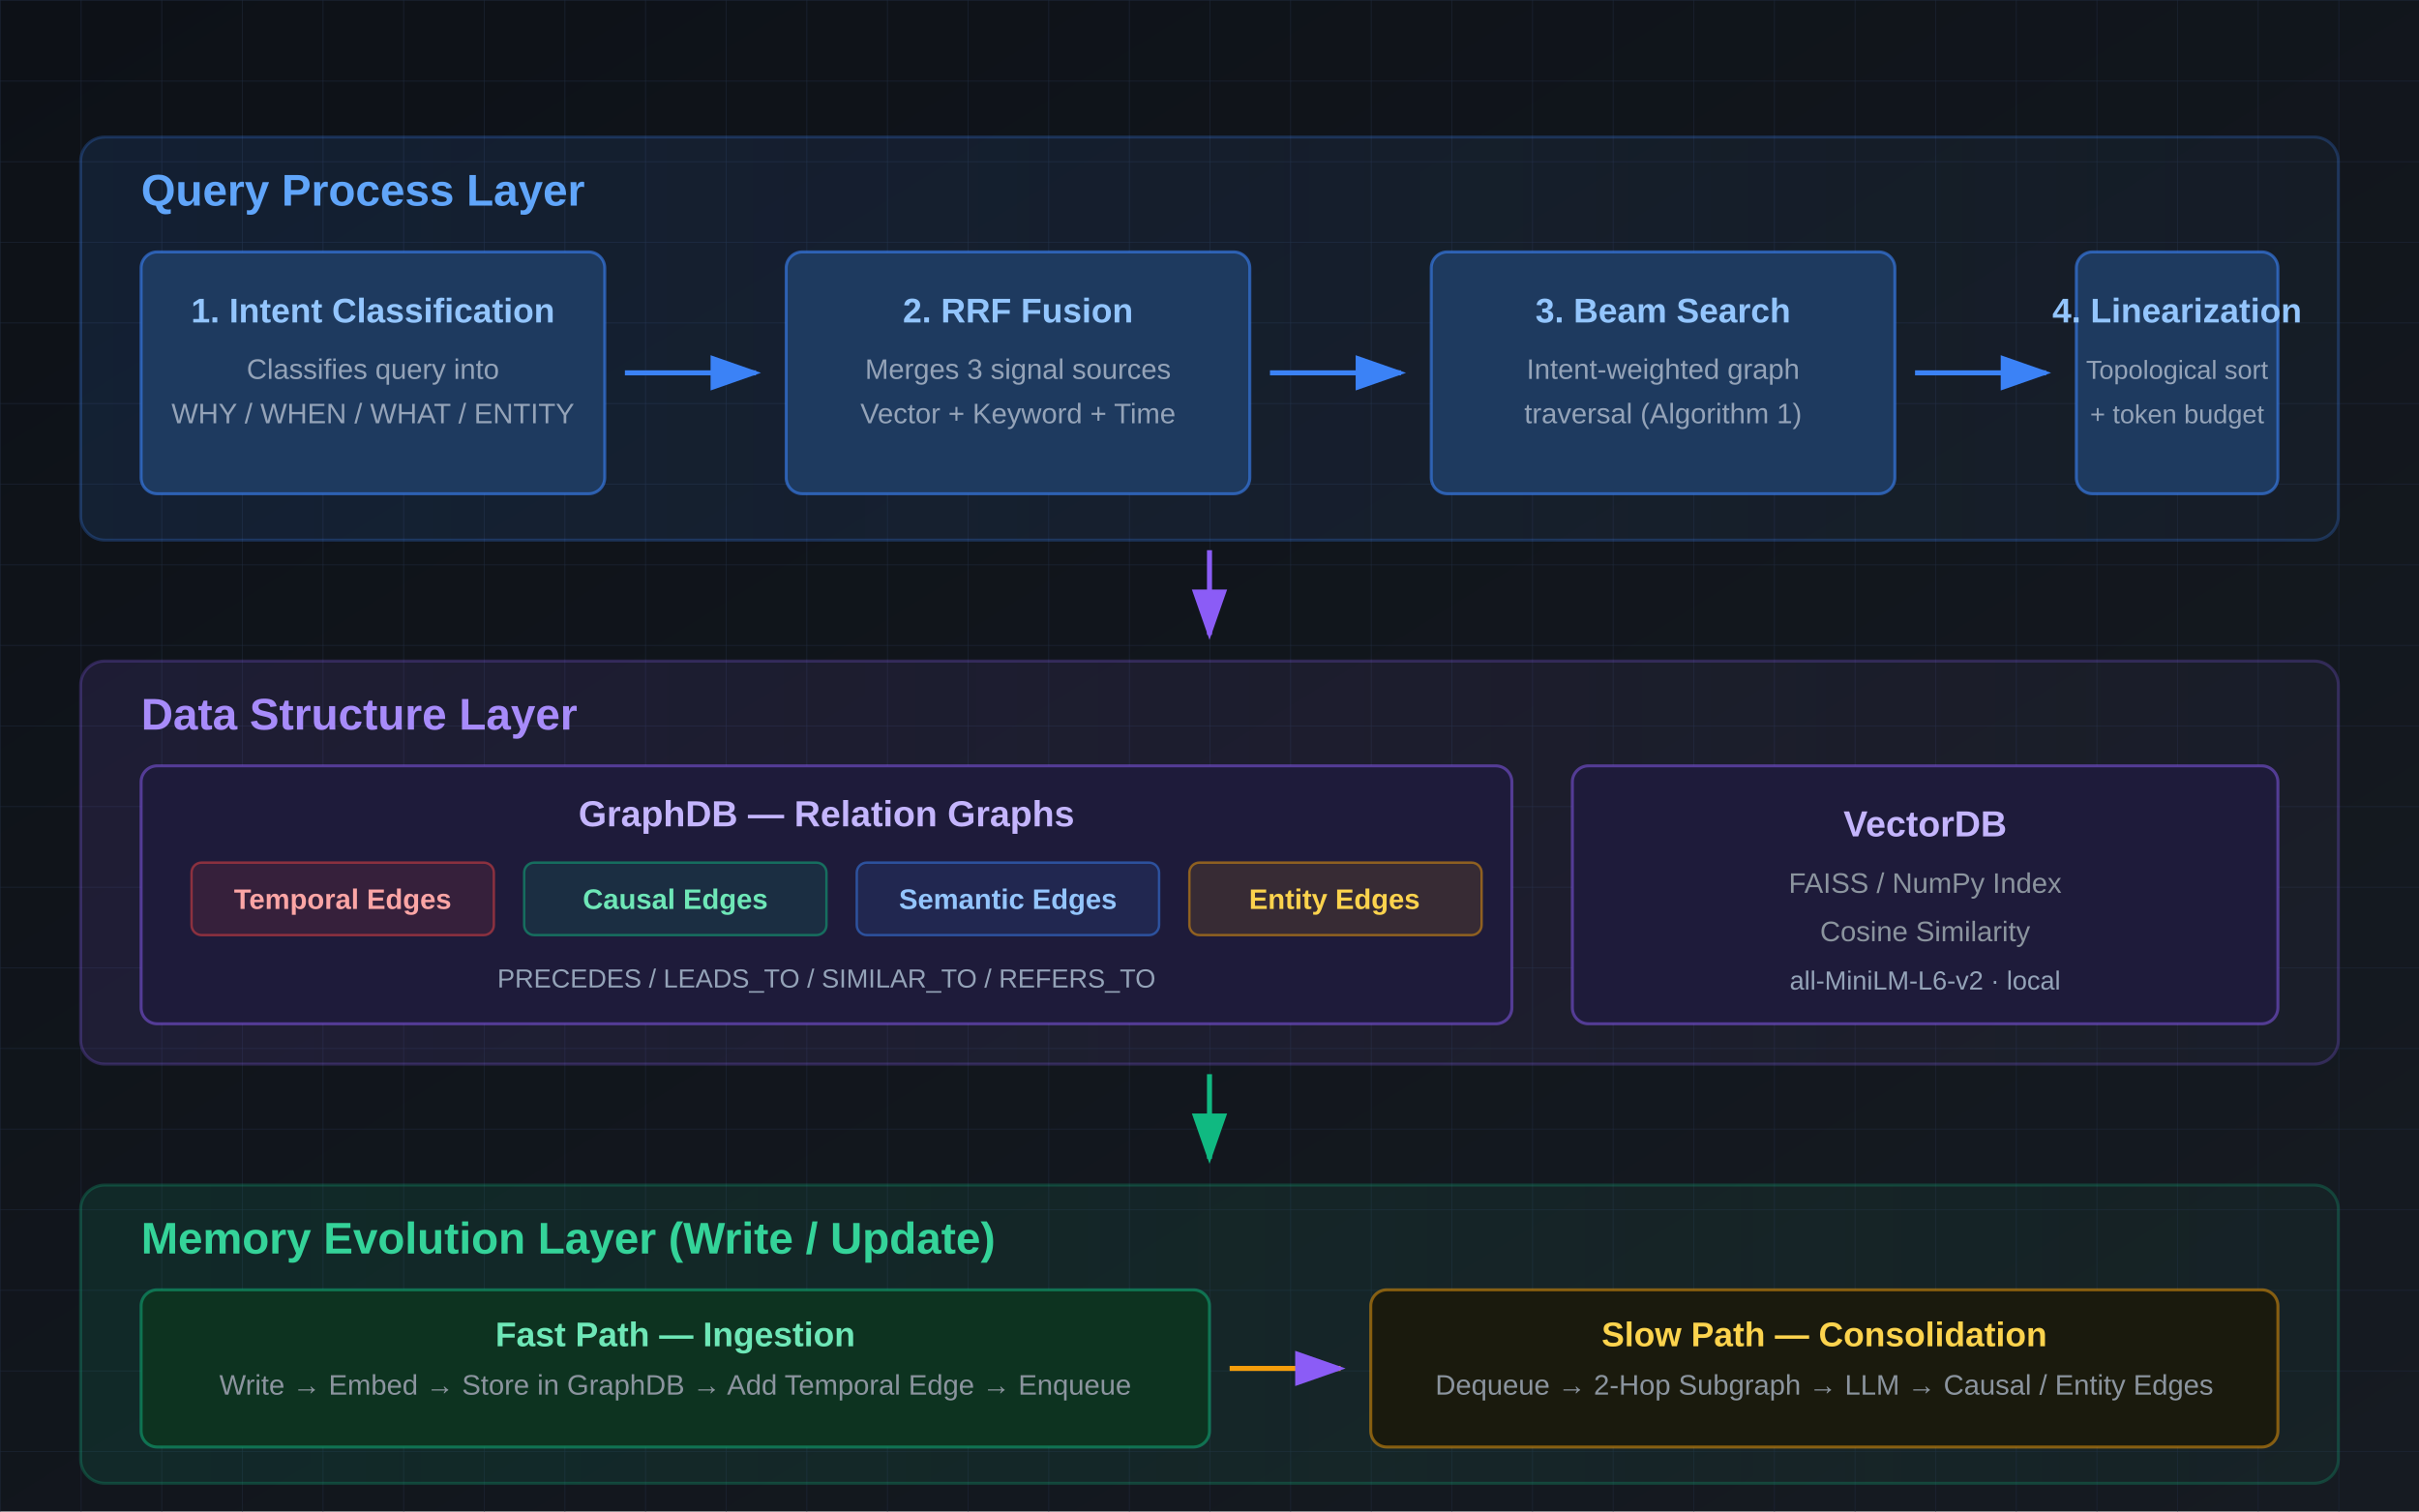
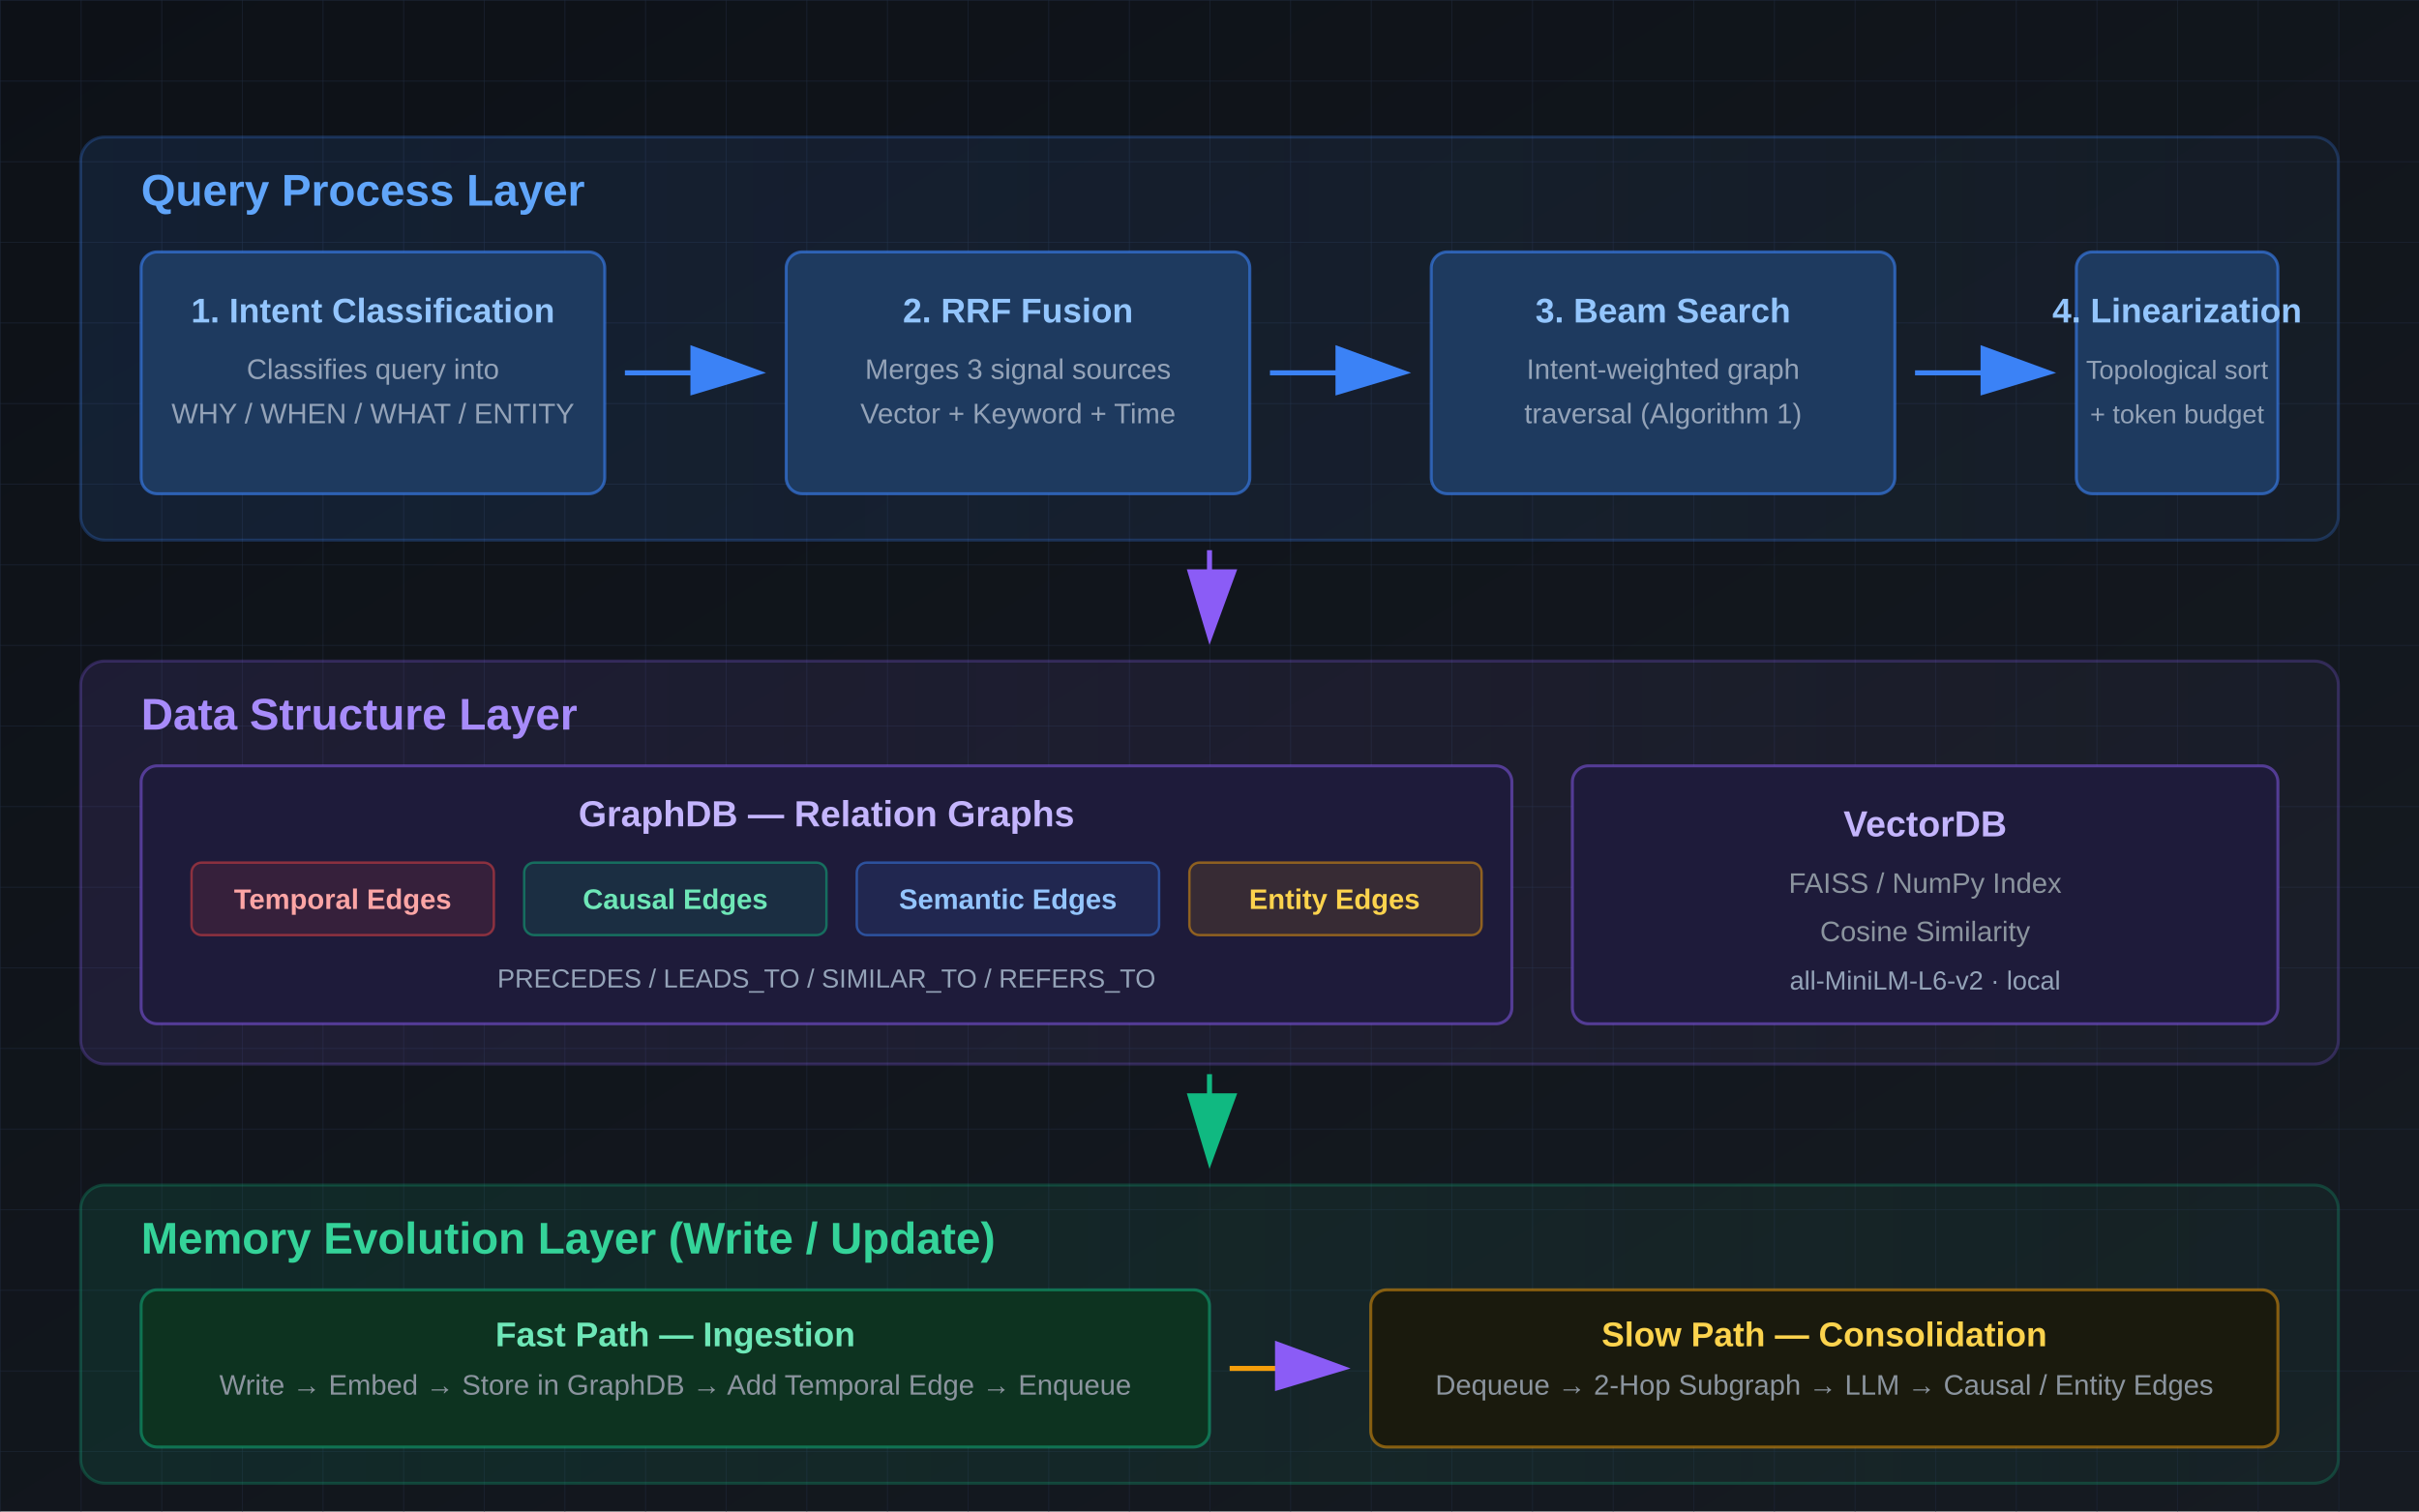
- <svg xmlns="http://www.w3.org/2000/svg" viewBox="0 0 1200 750" width="1200" height="750">
+ <svg xmlns="http://www.w3.org/2000/svg" viewBox="0 0 1800 1125" width="1800" height="1125">
  <defs>
    <linearGradient id="bg" x1="0%" y1="0%" x2="100%" y2="100%">
      <stop offset="0%" style="stop-color:#0d1117" />
      <stop offset="100%" style="stop-color:#161b22" />
    </linearGradient>
    <linearGradient id="g1" x1="0%" y1="0%" x2="100%" y2="0%">
      <stop offset="0%" style="stop-color:#3b82f6;stop-opacity:0.12" />
      <stop offset="100%" style="stop-color:#60a5fa;stop-opacity:0.04" />
    </linearGradient>
    <linearGradient id="g2" x1="0%" y1="0%" x2="100%" y2="0%">
      <stop offset="0%" style="stop-color:#8b5cf6;stop-opacity:0.12" />
      <stop offset="100%" style="stop-color:#a78bfa;stop-opacity:0.04" />
    </linearGradient>
    <linearGradient id="g3" x1="0%" y1="0%" x2="100%" y2="0%">
      <stop offset="0%" style="stop-color:#10b981;stop-opacity:0.12" />
      <stop offset="100%" style="stop-color:#34d399;stop-opacity:0.04" />
    </linearGradient>
-     <pattern id="grid" width="40" height="40" patternUnits="userSpaceOnUse">
-       <path d="M 40 0 L 0 0 0 40" fill="none" stroke="#1e293b" stroke-width="0.5" />
+     <pattern id="grid" width="60" height="60" patternUnits="userSpaceOnUse">
+       <path d="M 60 0 L 0 0 0 60" fill="none" stroke="#1e293b" stroke-width="0.75" />
    </pattern>
-     <marker id="arrowBlue" markerWidth="10" markerHeight="7" refX="9" refY="3.5" orient="auto">
-       <polygon points="0 0, 10 3.5, 0 7" fill="#3b82f6" />
+     <marker id="aB" markerWidth="15" markerHeight="10" refX="13" refY="5.5" orient="auto">
+       <polygon points="0 0, 15 5.5, 0 10" fill="#3b82f6" />
    </marker>
-     <marker id="arrowPurple" markerWidth="10" markerHeight="7" refX="9" refY="3.5" orient="auto">
-       <polygon points="0 0, 10 3.5, 0 7" fill="#8b5cf6" />
+     <marker id="aP" markerWidth="15" markerHeight="10" refX="13" refY="5.5" orient="auto">
+       <polygon points="0 0, 15 5.5, 0 10" fill="#8b5cf6" />
    </marker>
-     <marker id="arrowGreen" markerWidth="10" markerHeight="7" refX="9" refY="3.5" orient="auto">
-       <polygon points="0 0, 10 3.5, 0 7" fill="#10b981" />
+     <marker id="aG" markerWidth="15" markerHeight="10" refX="13" refY="5.5" orient="auto">
+       <polygon points="0 0, 15 5.5, 0 10" fill="#10b981" />
    </marker>
  </defs>
-   <rect width="1200" height="750" fill="url(#bg)" />
-   <rect width="1200" height="750" fill="url(#grid)" />
-   <rect x="40" y="68" width="1120" height="200" rx="12" fill="url(#g1)" stroke="#3b82f6" stroke-opacity="0.25" stroke-width="1.5" />
-   <text x="70" y="102" fill="#60a5fa" font-family="Arial, sans-serif" font-size="22" font-weight="bold">Query Process Layer</text>
-   <rect x="70" y="125" width="230" height="120" rx="8" fill="#1e3a5f" stroke="#3b82f6" stroke-width="1.5" stroke-opacity="0.6" />
-   <text x="185" y="160" fill="#93c5fd" font-family="Arial, sans-serif" font-size="17" font-weight="bold" text-anchor="middle">1. Intent Classification</text>
-   <text x="185" y="188" fill="#94a3b8" font-family="Arial, sans-serif" font-size="14" text-anchor="middle">Classifies query into</text>
-   <text x="185" y="210" fill="#94a3b8" font-family="Arial, sans-serif" font-size="14" text-anchor="middle">WHY / WHEN / WHAT / ENTITY</text>
-   <line x1="310" y1="185" x2="375" y2="185" stroke="#3b82f6" stroke-width="2.5" marker-end="url(#arrowBlue)" />
-   <rect x="390" y="125" width="230" height="120" rx="8" fill="#1e3a5f" stroke="#3b82f6" stroke-width="1.5" stroke-opacity="0.6" />
-   <text x="505" y="160" fill="#93c5fd" font-family="Arial, sans-serif" font-size="17" font-weight="bold" text-anchor="middle">2. RRF Fusion</text>
-   <text x="505" y="188" fill="#94a3b8" font-family="Arial, sans-serif" font-size="14" text-anchor="middle">Merges 3 signal sources</text>
-   <text x="505" y="210" fill="#94a3b8" font-family="Arial, sans-serif" font-size="14" text-anchor="middle">Vector + Keyword + Time</text>
-   <line x1="630" y1="185" x2="695" y2="185" stroke="#3b82f6" stroke-width="2.5" marker-end="url(#arrowBlue)" />
-   <rect x="710" y="125" width="230" height="120" rx="8" fill="#1e3a5f" stroke="#3b82f6" stroke-width="1.5" stroke-opacity="0.6" />
-   <text x="825" y="160" fill="#93c5fd" font-family="Arial, sans-serif" font-size="17" font-weight="bold" text-anchor="middle">3. Beam Search</text>
-   <text x="825" y="188" fill="#94a3b8" font-family="Arial, sans-serif" font-size="14" text-anchor="middle">Intent-weighted graph</text>
-   <text x="825" y="210" fill="#94a3b8" font-family="Arial, sans-serif" font-size="14" text-anchor="middle">traversal (Algorithm 1)</text>
-   <line x1="950" y1="185" x2="1015" y2="185" stroke="#3b82f6" stroke-width="2.5" marker-end="url(#arrowBlue)" />
-   <rect x="1030" y="125" width="100" height="120" rx="8" fill="#1e3a5f" stroke="#3b82f6" stroke-width="1.5" stroke-opacity="0.6" />
-   <text x="1080" y="160" fill="#93c5fd" font-family="Arial, sans-serif" font-size="17" font-weight="bold" text-anchor="middle">4. Linearization</text>
-   <text x="1080" y="188" fill="#94a3b8" font-family="Arial, sans-serif" font-size="13" text-anchor="middle">Topological sort</text>
-   <text x="1080" y="210" fill="#94a3b8" font-family="Arial, sans-serif" font-size="13" text-anchor="middle">+ token budget</text>
-   <line x1="600" y1="273" x2="600" y2="315" stroke="#8b5cf6" stroke-width="2.5" marker-end="url(#arrowPurple)" />
-   <rect x="40" y="328" width="1120" height="200" rx="12" fill="url(#g2)" stroke="#8b5cf6" stroke-opacity="0.25" stroke-width="1.5" />
-   <text x="70" y="362" fill="#a78bfa" font-family="Arial, sans-serif" font-size="22" font-weight="bold">Data Structure Layer</text>
-   <rect x="70" y="380" width="680" height="128" rx="8" fill="#1e1b3a" stroke="#8b5cf6" stroke-width="1.5" stroke-opacity="0.5" />
-   <text x="410" y="410" fill="#c4b5fd" font-family="Arial, sans-serif" font-size="18" font-weight="bold" text-anchor="middle">GraphDB — Relation Graphs</text>
-   <rect x="95" y="428" width="150" height="36" rx="5" fill="#ef4444" fill-opacity="0.12" stroke="#ef4444" stroke-width="1.2" stroke-opacity="0.5" />
-   <text x="170" y="451" fill="#fca5a5" font-family="Arial, sans-serif" font-size="14" font-weight="bold" text-anchor="middle">Temporal Edges</text>
-   <rect x="260" y="428" width="150" height="36" rx="5" fill="#10b981" fill-opacity="0.12" stroke="#10b981" stroke-width="1.2" stroke-opacity="0.5" />
-   <text x="335" y="451" fill="#6ee7b7" font-family="Arial, sans-serif" font-size="14" font-weight="bold" text-anchor="middle">Causal Edges</text>
-   <rect x="425" y="428" width="150" height="36" rx="5" fill="#3b82f6" fill-opacity="0.12" stroke="#3b82f6" stroke-width="1.2" stroke-opacity="0.5" />
-   <text x="500" y="451" fill="#93c5fd" font-family="Arial, sans-serif" font-size="14" font-weight="bold" text-anchor="middle">Semantic Edges</text>
-   <rect x="590" y="428" width="145" height="36" rx="5" fill="#f59e0b" fill-opacity="0.12" stroke="#f59e0b" stroke-width="1.2" stroke-opacity="0.5" />
-   <text x="662" y="451" fill="#fcd34d" font-family="Arial, sans-serif" font-size="14" font-weight="bold" text-anchor="middle">Entity Edges</text>
-   <text x="410" y="490" fill="#94a3b8" font-family="Arial, sans-serif" font-size="13" text-anchor="middle">PRECEDES / LEADS_TO / SIMILAR_TO / REFERS_TO</text>
-   <rect x="780" y="380" width="350" height="128" rx="8" fill="#1e1b3a" stroke="#8b5cf6" stroke-width="1.5" stroke-opacity="0.5" />
-   <text x="955" y="415" fill="#c4b5fd" font-family="Arial, sans-serif" font-size="18" font-weight="bold" text-anchor="middle">VectorDB</text>
-   <text x="955" y="443" fill="#8b949e" font-family="Arial, sans-serif" font-size="14" text-anchor="middle">FAISS / NumPy Index</text>
-   <text x="955" y="467" fill="#8b949e" font-family="Arial, sans-serif" font-size="14" text-anchor="middle">Cosine Similarity</text>
-   <text x="955" y="491" fill="#94a3b8" font-family="Arial, sans-serif" font-size="13" text-anchor="middle">all-MiniLM-L6-v2 · local</text>
-   <line x1="600" y1="533" x2="600" y2="575" stroke="#10b981" stroke-width="2.5" marker-end="url(#arrowGreen)" />
-   <rect x="40" y="588" width="1120" height="148" rx="12" fill="url(#g3)" stroke="#10b981" stroke-opacity="0.25" stroke-width="1.5" />
-   <text x="70" y="622" fill="#34d399" font-family="Arial, sans-serif" font-size="22" font-weight="bold">Memory Evolution Layer (Write / Update)</text>
-   <rect x="70" y="640" width="530" height="78" rx="8" fill="#0d3320" stroke="#10b981" stroke-width="1.5" stroke-opacity="0.5" />
-   <text x="335" y="668" fill="#6ee7b7" font-family="Arial, sans-serif" font-size="17" font-weight="bold" text-anchor="middle">Fast Path — Ingestion</text>
-   <text x="335" y="692" fill="#8b949e" font-family="Arial, sans-serif" font-size="14" text-anchor="middle">Write → Embed → Store in GraphDB → Add Temporal Edge → Enqueue</text>
-   <line x1="610" y1="679" x2="665" y2="679" stroke="#f59e0b" stroke-width="2.5" marker-end="url(#arrowPurple)" />
-   <rect x="680" y="640" width="450" height="78" rx="8" fill="#1a1a0d" stroke="#f59e0b" stroke-width="1.5" stroke-opacity="0.5" />
-   <text x="905" y="668" fill="#fcd34d" font-family="Arial, sans-serif" font-size="17" font-weight="bold" text-anchor="middle">Slow Path — Consolidation</text>
-   <text x="905" y="692" fill="#8b949e" font-family="Arial, sans-serif" font-size="14" text-anchor="middle">Dequeue → 2-Hop Subgraph → LLM → Causal / Entity Edges</text>
+   <rect width="1800" height="1125" fill="url(#bg)" />
+   <rect width="1800" height="1125" fill="url(#grid)" />
+   <g transform="scale(1.5)">
+     <rect x="40" y="68" width="1120" height="200" rx="12" fill="url(#g1)" stroke="#3b82f6" stroke-opacity="0.25" stroke-width="1.5" />
+     <text x="70" y="102" fill="#60a5fa" font-family="Arial, sans-serif" font-size="22" font-weight="bold">Query Process Layer</text>
+     <rect x="70" y="125" width="230" height="120" rx="8" fill="#1e3a5f" stroke="#3b82f6" stroke-width="1.5" stroke-opacity="0.6" />
+     <text x="185" y="160" fill="#93c5fd" font-family="Arial, sans-serif" font-size="17" font-weight="bold" text-anchor="middle">1. Intent Classification</text>
+     <text x="185" y="188" fill="#94a3b8" font-family="Arial, sans-serif" font-size="14" text-anchor="middle">Classifies query into</text>
+     <text x="185" y="210" fill="#94a3b8" font-family="Arial, sans-serif" font-size="14" text-anchor="middle">WHY / WHEN / WHAT / ENTITY</text>
+     <line x1="310" y1="185" x2="375" y2="185" stroke="#3b82f6" stroke-width="2.5" marker-end="url(#aB)" />
+     <rect x="390" y="125" width="230" height="120" rx="8" fill="#1e3a5f" stroke="#3b82f6" stroke-width="1.5" stroke-opacity="0.6" />
+     <text x="505" y="160" fill="#93c5fd" font-family="Arial, sans-serif" font-size="17" font-weight="bold" text-anchor="middle">2. RRF Fusion</text>
+     <text x="505" y="188" fill="#94a3b8" font-family="Arial, sans-serif" font-size="14" text-anchor="middle">Merges 3 signal sources</text>
+     <text x="505" y="210" fill="#94a3b8" font-family="Arial, sans-serif" font-size="14" text-anchor="middle">Vector + Keyword + Time</text>
+     <line x1="630" y1="185" x2="695" y2="185" stroke="#3b82f6" stroke-width="2.5" marker-end="url(#aB)" />
+     <rect x="710" y="125" width="230" height="120" rx="8" fill="#1e3a5f" stroke="#3b82f6" stroke-width="1.5" stroke-opacity="0.6" />
+     <text x="825" y="160" fill="#93c5fd" font-family="Arial, sans-serif" font-size="17" font-weight="bold" text-anchor="middle">3. Beam Search</text>
+     <text x="825" y="188" fill="#94a3b8" font-family="Arial, sans-serif" font-size="14" text-anchor="middle">Intent-weighted graph</text>
+     <text x="825" y="210" fill="#94a3b8" font-family="Arial, sans-serif" font-size="14" text-anchor="middle">traversal (Algorithm 1)</text>
+     <line x1="950" y1="185" x2="1015" y2="185" stroke="#3b82f6" stroke-width="2.5" marker-end="url(#aB)" />
+     <rect x="1030" y="125" width="100" height="120" rx="8" fill="#1e3a5f" stroke="#3b82f6" stroke-width="1.5" stroke-opacity="0.6" />
+     <text x="1080" y="160" fill="#93c5fd" font-family="Arial, sans-serif" font-size="17" font-weight="bold" text-anchor="middle">4. Linearization</text>
+     <text x="1080" y="188" fill="#94a3b8" font-family="Arial, sans-serif" font-size="13" text-anchor="middle">Topological sort</text>
+     <text x="1080" y="210" fill="#94a3b8" font-family="Arial, sans-serif" font-size="13" text-anchor="middle">+ token budget</text>
+     <line x1="600" y1="273" x2="600" y2="315" stroke="#8b5cf6" stroke-width="2.5" marker-end="url(#aP)" />
+     <rect x="40" y="328" width="1120" height="200" rx="12" fill="url(#g2)" stroke="#8b5cf6" stroke-opacity="0.25" stroke-width="1.5" />
+     <text x="70" y="362" fill="#a78bfa" font-family="Arial, sans-serif" font-size="22" font-weight="bold">Data Structure Layer</text>
+     <rect x="70" y="380" width="680" height="128" rx="8" fill="#1e1b3a" stroke="#8b5cf6" stroke-width="1.5" stroke-opacity="0.5" />
+     <text x="410" y="410" fill="#c4b5fd" font-family="Arial, sans-serif" font-size="18" font-weight="bold" text-anchor="middle">GraphDB — Relation Graphs</text>
+     <rect x="95" y="428" width="150" height="36" rx="5" fill="#ef4444" fill-opacity="0.12" stroke="#ef4444" stroke-width="1.2" stroke-opacity="0.5" />
+     <text x="170" y="451" fill="#fca5a5" font-family="Arial, sans-serif" font-size="14" font-weight="bold" text-anchor="middle">Temporal Edges</text>
+     <rect x="260" y="428" width="150" height="36" rx="5" fill="#10b981" fill-opacity="0.12" stroke="#10b981" stroke-width="1.2" stroke-opacity="0.5" />
+     <text x="335" y="451" fill="#6ee7b7" font-family="Arial, sans-serif" font-size="14" font-weight="bold" text-anchor="middle">Causal Edges</text>
+     <rect x="425" y="428" width="150" height="36" rx="5" fill="#3b82f6" fill-opacity="0.12" stroke="#3b82f6" stroke-width="1.2" stroke-opacity="0.5" />
+     <text x="500" y="451" fill="#93c5fd" font-family="Arial, sans-serif" font-size="14" font-weight="bold" text-anchor="middle">Semantic Edges</text>
+     <rect x="590" y="428" width="145" height="36" rx="5" fill="#f59e0b" fill-opacity="0.12" stroke="#f59e0b" stroke-width="1.2" stroke-opacity="0.5" />
+     <text x="662" y="451" fill="#fcd34d" font-family="Arial, sans-serif" font-size="14" font-weight="bold" text-anchor="middle">Entity Edges</text>
+     <text x="410" y="490" fill="#94a3b8" font-family="Arial, sans-serif" font-size="13" text-anchor="middle">PRECEDES / LEADS_TO / SIMILAR_TO / REFERS_TO</text>
+     <rect x="780" y="380" width="350" height="128" rx="8" fill="#1e1b3a" stroke="#8b5cf6" stroke-width="1.5" stroke-opacity="0.5" />
+     <text x="955" y="415" fill="#c4b5fd" font-family="Arial, sans-serif" font-size="18" font-weight="bold" text-anchor="middle">VectorDB</text>
+     <text x="955" y="443" fill="#8b949e" font-family="Arial, sans-serif" font-size="14" text-anchor="middle">FAISS / NumPy Index</text>
+     <text x="955" y="467" fill="#8b949e" font-family="Arial, sans-serif" font-size="14" text-anchor="middle">Cosine Similarity</text>
+     <text x="955" y="491" fill="#94a3b8" font-family="Arial, sans-serif" font-size="13" text-anchor="middle">all-MiniLM-L6-v2 · local</text>
+     <line x1="600" y1="533" x2="600" y2="575" stroke="#10b981" stroke-width="2.5" marker-end="url(#aG)" />
+     <rect x="40" y="588" width="1120" height="148" rx="12" fill="url(#g3)" stroke="#10b981" stroke-opacity="0.25" stroke-width="1.5" />
+     <text x="70" y="622" fill="#34d399" font-family="Arial, sans-serif" font-size="22" font-weight="bold">Memory Evolution Layer (Write / Update)</text>
+     <rect x="70" y="640" width="530" height="78" rx="8" fill="#0d3320" stroke="#10b981" stroke-width="1.5" stroke-opacity="0.5" />
+     <text x="335" y="668" fill="#6ee7b7" font-family="Arial, sans-serif" font-size="17" font-weight="bold" text-anchor="middle">Fast Path — Ingestion</text>
+     <text x="335" y="692" fill="#8b949e" font-family="Arial, sans-serif" font-size="14" text-anchor="middle">Write → Embed → Store in GraphDB → Add Temporal Edge → Enqueue</text>
+     <line x1="610" y1="679" x2="665" y2="679" stroke="#f59e0b" stroke-width="2.5" marker-end="url(#aP)" />
+     <rect x="680" y="640" width="450" height="78" rx="8" fill="#1a1a0d" stroke="#f59e0b" stroke-width="1.5" stroke-opacity="0.5" />
+     <text x="905" y="668" fill="#fcd34d" font-family="Arial, sans-serif" font-size="17" font-weight="bold" text-anchor="middle">Slow Path — Consolidation</text>
+     <text x="905" y="692" fill="#8b949e" font-family="Arial, sans-serif" font-size="14" text-anchor="middle">Dequeue → 2-Hop Subgraph → LLM → Causal / Entity Edges</text>
+   </g>
</svg>
